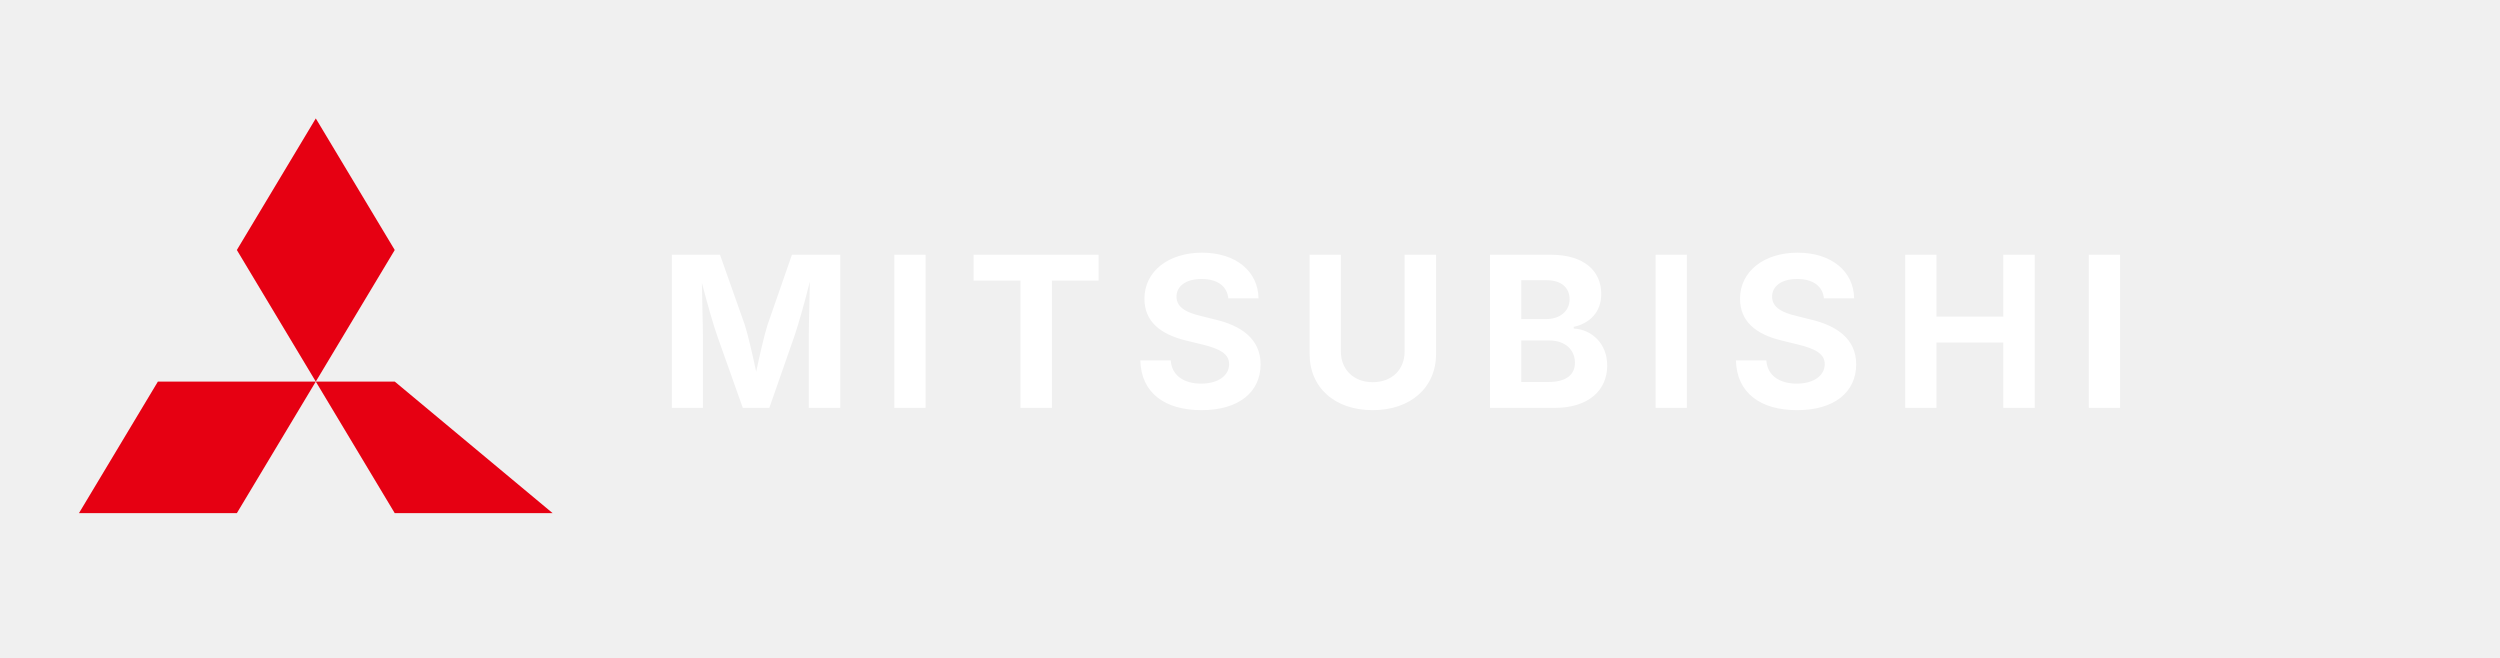
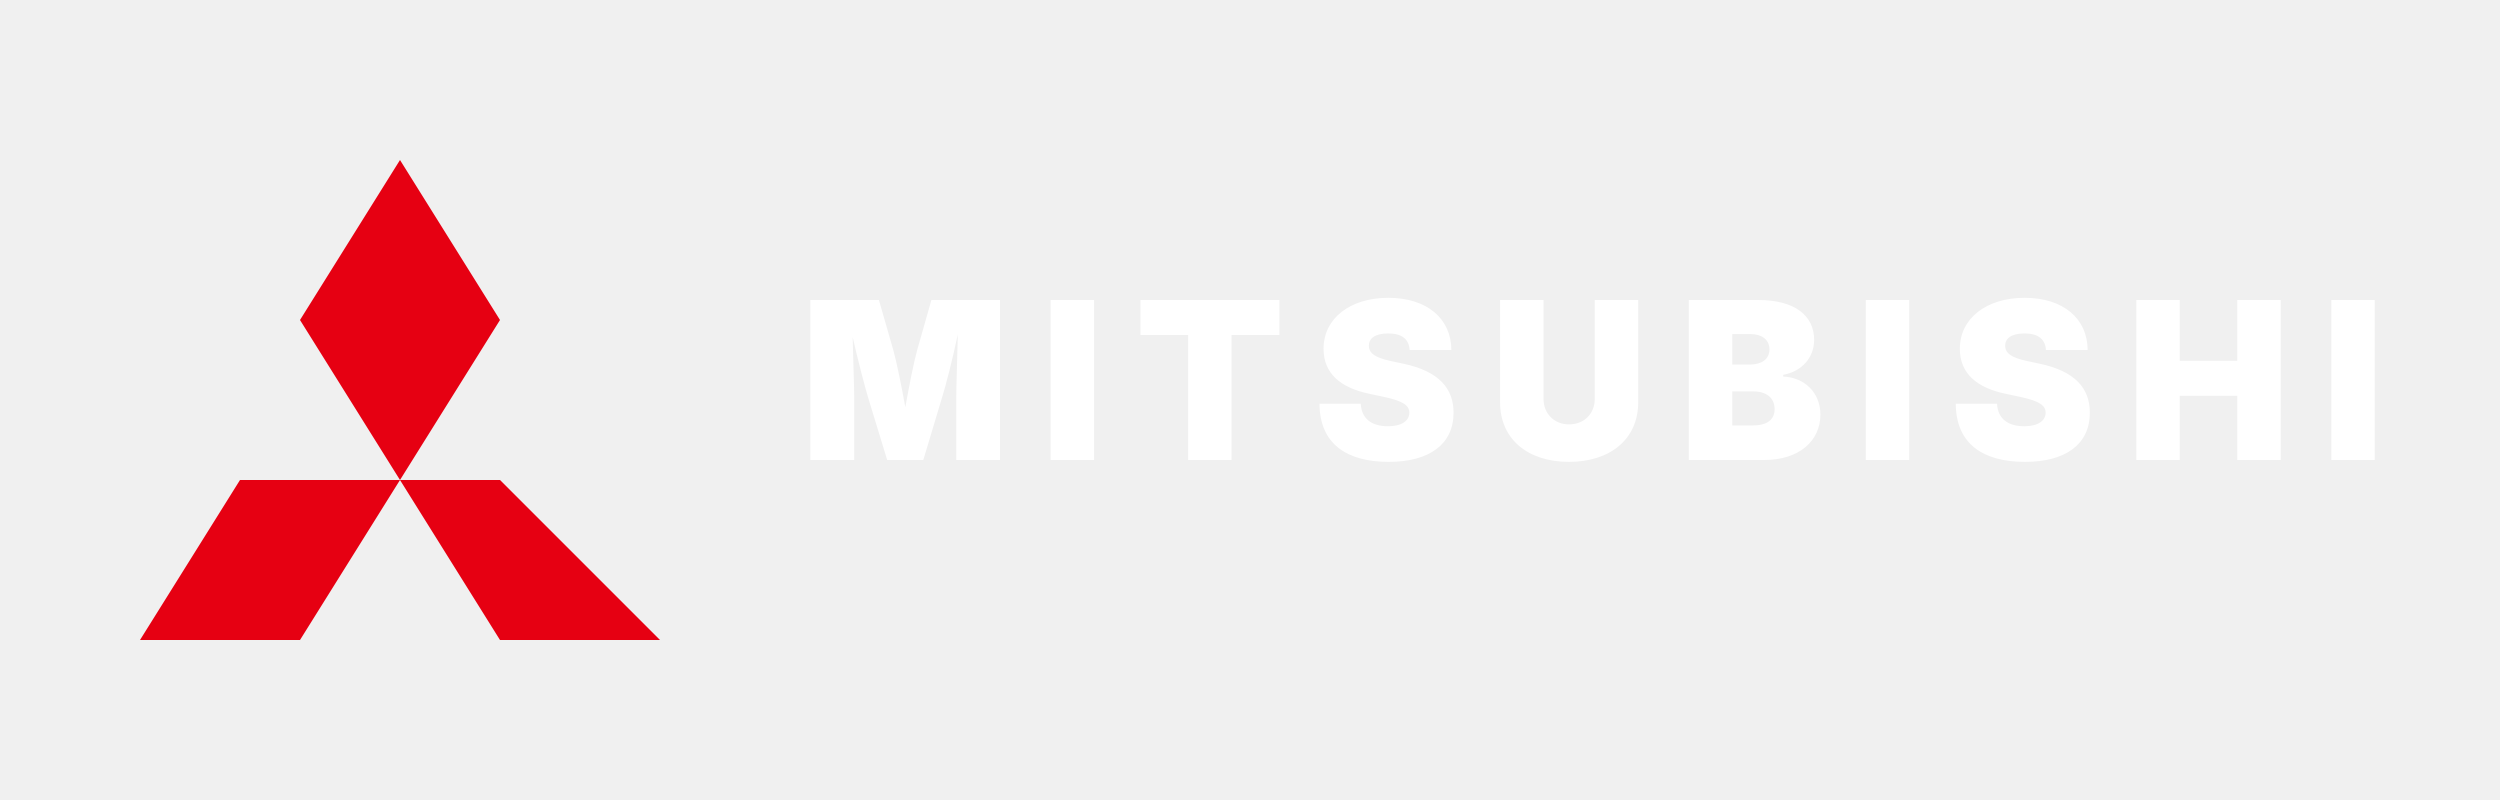
- <svg xmlns="http://www.w3.org/2000/svg" viewBox="0 0 190 50" fill="none">
-   <g transform="translate(6, 4)">
-     <polygon points="18,5 24,15 18,25 12,15" fill="#E60012" />
-     <polygon points="18,25 12,35 0,35 6,25" fill="#E60012" />
-     <polygon points="18,25 24,25 36,35 24,35" fill="#E60012" />
+ <svg xmlns="http://www.w3.org/2000/svg" viewBox="0 0 250 80" fill="none">
+   <g transform="translate(14, 10)">
+     <polygon points="26,6 36,22 26,38 16,22" fill="#E60012" />
+     <polygon points="26,38 16,54 0,54 10,38" fill="#E60012" />
+     <polygon points="26,38 36,38 52,54 36,54" fill="#E60012" />
  </g>
-   <text x="50" y="31" font-family="'Inter','Helvetica Neue',sans-serif" font-size="16" font-weight="700" letter-spacing="2" fill="#FFFFFF">MITSUBISHI</text>
+   <text x="80" y="46" font-family="'Inter','Helvetica Neue',sans-serif" font-size="22" font-weight="900" letter-spacing="3" fill="#FFFFFF">MITSUBISHI</text>
</svg>
